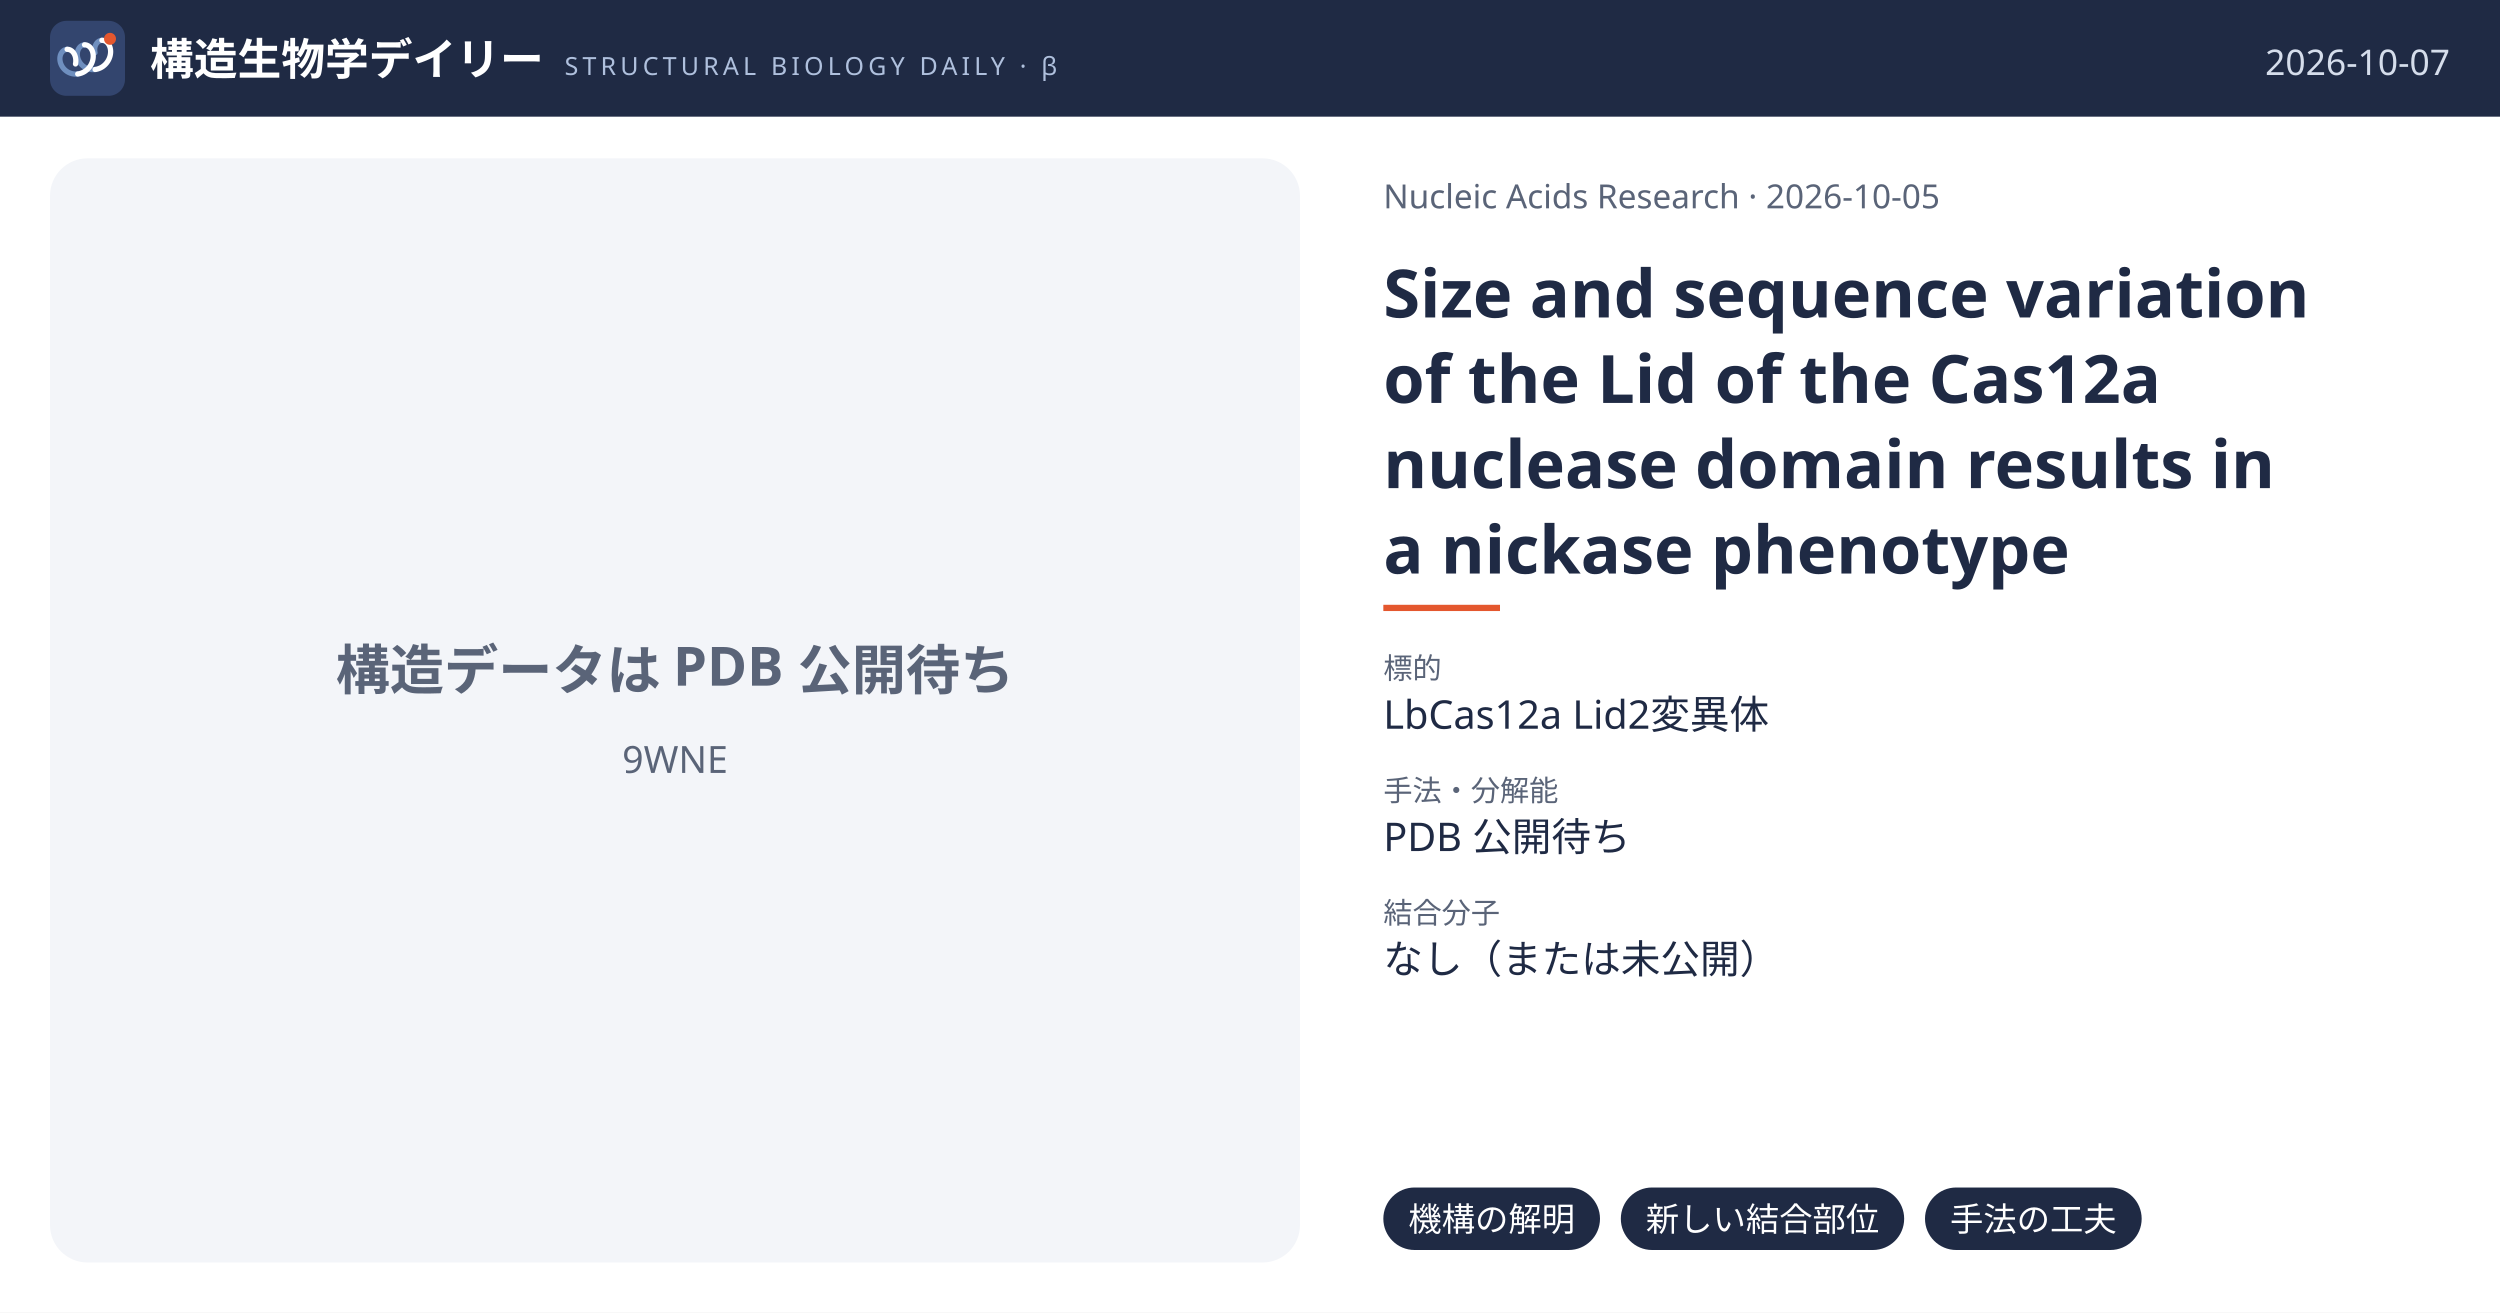
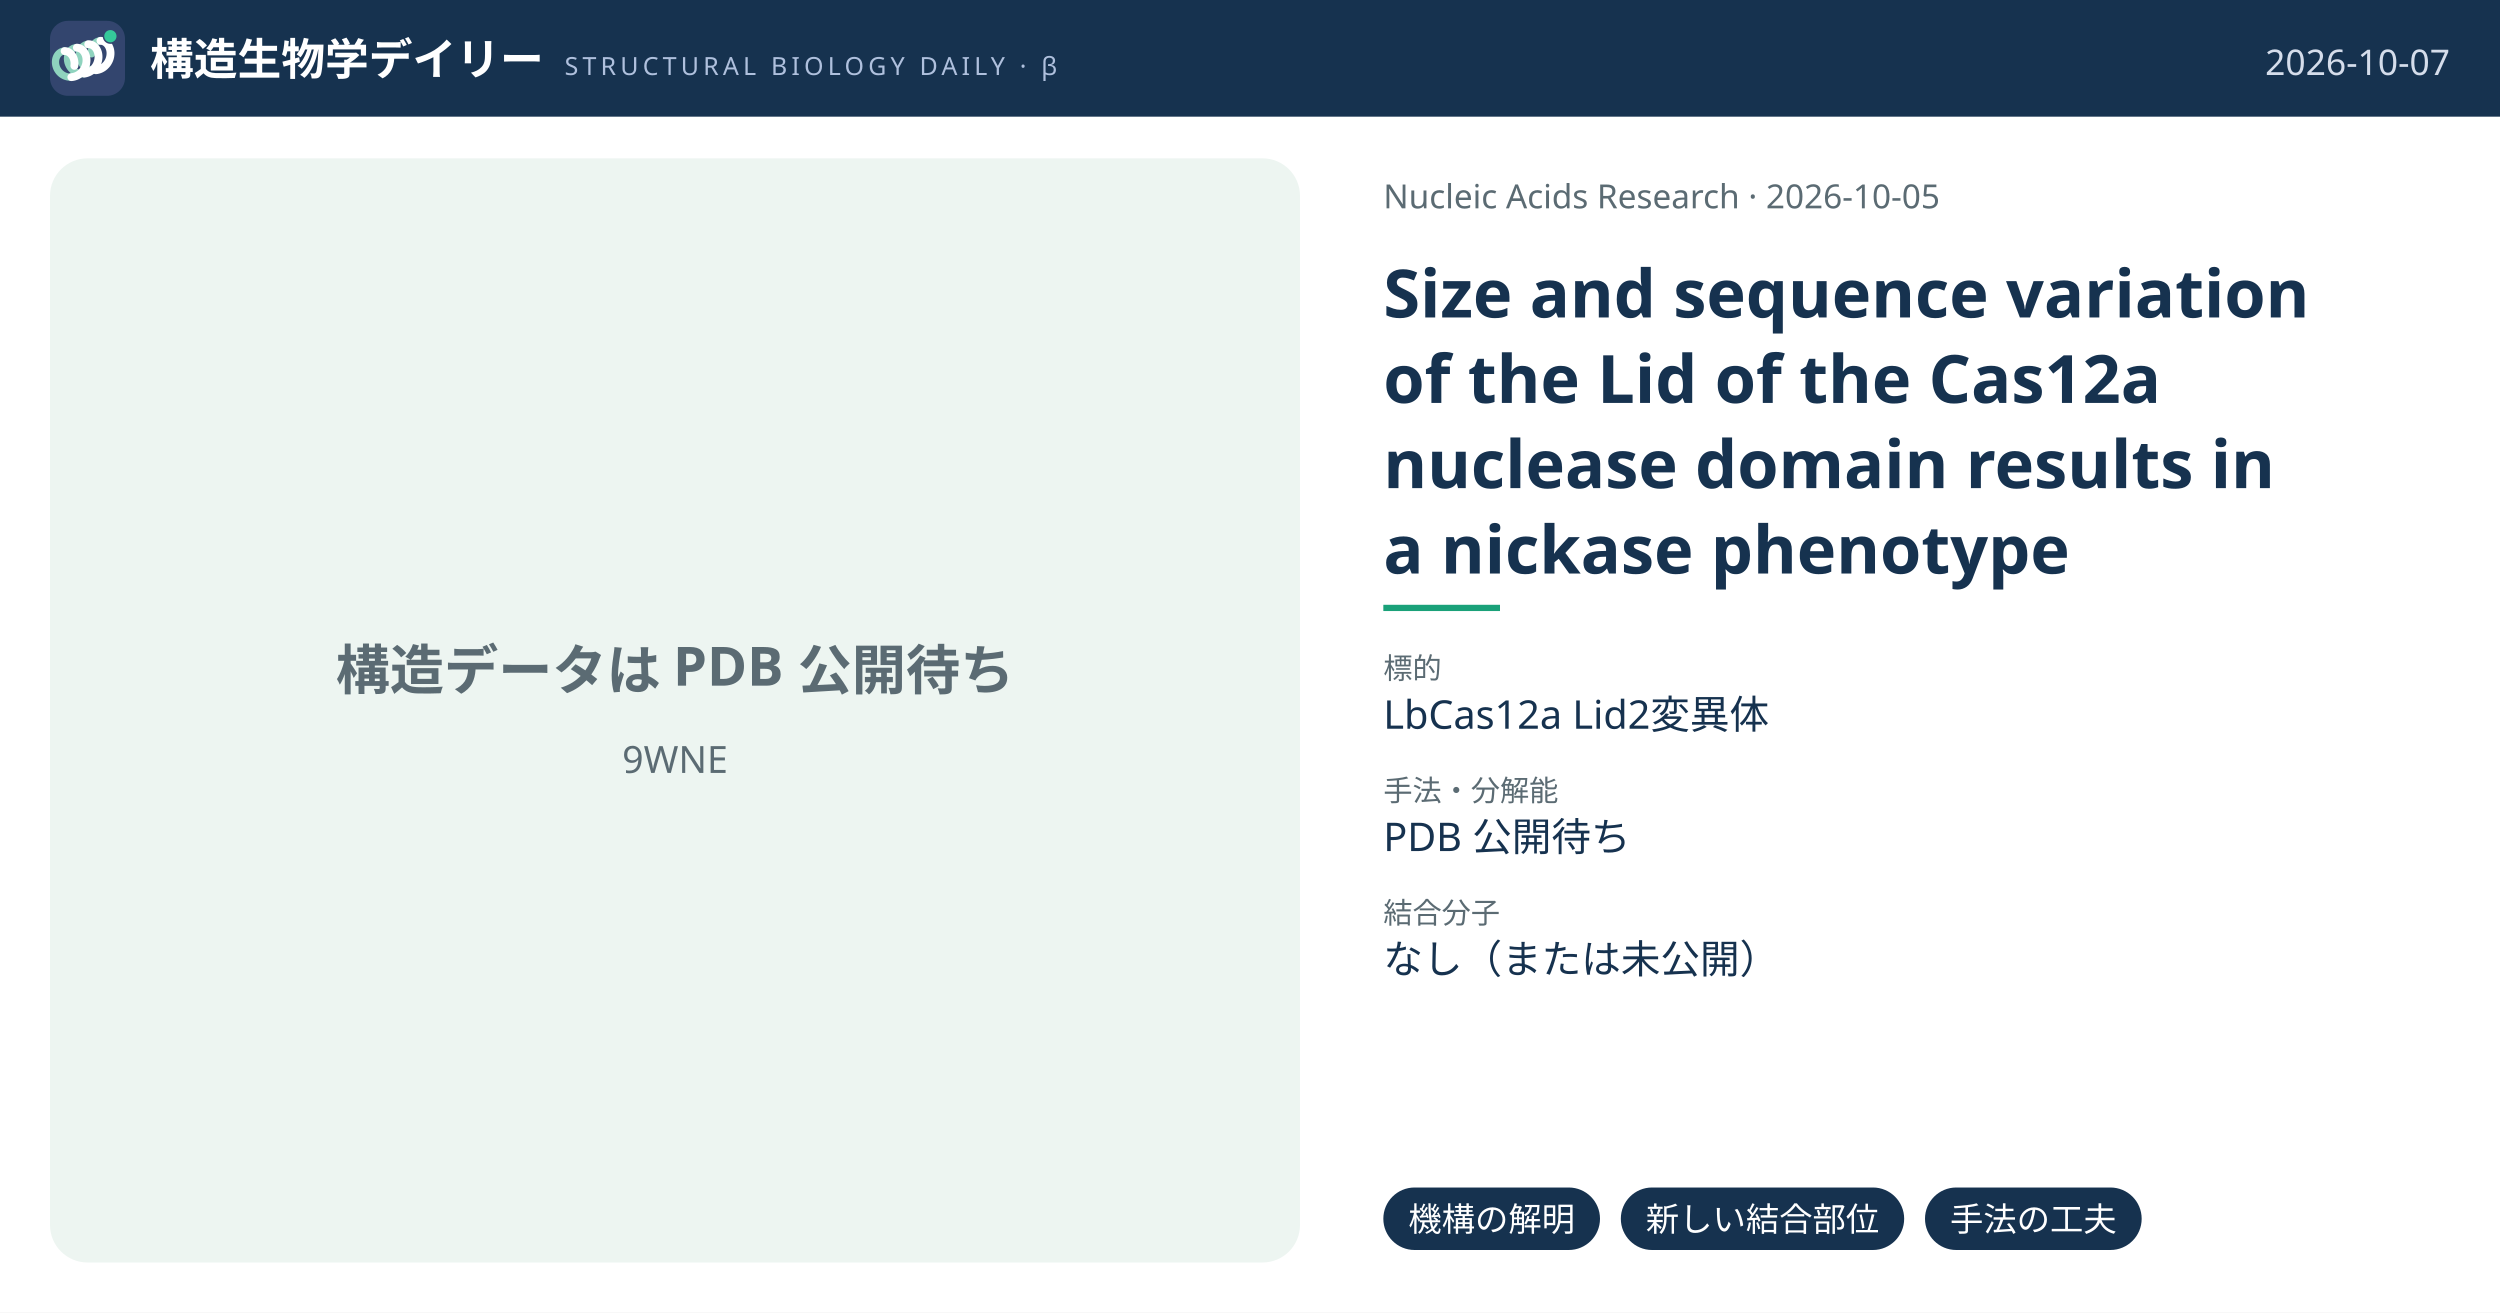
<svg xmlns="http://www.w3.org/2000/svg" width="1200" height="630" viewBox="0 0 1200 630" font-family="'Hiragino Sans','Hiragino Kaku Gothic ProN','Noto Sans JP','Yu Gothic',Meiryo,sans-serif">
  <rect width="1200" height="630" fill="#FFFFFF" />
-   <rect width="1200" height="56" fill="#1F2A44" />
-   <rect x="24" y="10" width="36" height="36" rx="7.92" fill="#33456E" />
-   <path d="M32.22,23.67L31.88,23.71M31.88,23.71L31.54,23.78M31.54,23.78L31.21,23.89M31.21,23.89L30.89,24.04M30.89,24.04L30.58,24.22M30.58,24.22L30.29,24.45M30.29,24.45L30.02,24.70M30.02,24.70L29.77,24.99M29.77,24.99L29.54,25.31M29.54,25.31L29.34,25.65M29.34,25.65L29.16,26.03M29.16,26.03L29.01,26.42M29.01,26.42L28.90,26.84M28.90,26.84L28.81,27.28M28.81,27.28L28.76,27.73M28.76,27.73L28.74,28.19M28.74,28.19L28.76,28.66M28.76,28.66L28.81,29.14M28.81,29.14L28.90,29.62M28.90,29.62L29.02,30.10M29.02,30.10L29.18,30.58M29.18,30.58L29.37,31.05M29.37,31.05L29.60,31.51M29.60,31.51L29.86,31.96M29.86,31.96L30.15,32.40M30.15,32.40L30.48,32.82M30.48,32.82L30.83,33.21M30.83,33.21L31.22,33.59M31.22,33.59L31.63,33.93M31.63,33.93L32.06,34.25M32.06,34.25L32.52,34.54M32.52,34.54L33.00,34.79M33.00,34.79L33.50,35.02M33.50,35.02L34.02,35.20M34.02,35.20L34.55,35.35M34.55,35.35L35.09,35.46M35.09,35.46L35.63,35.53M35.63,35.53L36.19,35.57M36.19,35.57L36.74,35.56M36.74,35.56L37.30,35.51M40.57,21.51L40.23,21.55M40.23,21.55L39.89,21.62M39.89,21.62L39.56,21.73M39.56,21.73L39.24,21.88M39.24,21.88L38.93,22.06M38.93,22.06L38.64,22.29M38.64,22.29L38.37,22.54M38.37,22.54L38.12,22.83M38.12,22.83L37.89,23.15M37.89,23.15L37.69,23.49M37.69,23.49L37.51,23.87M37.51,23.87L37.37,24.26M37.37,24.26L37.25,24.68M37.25,24.68L37.16,25.12M37.16,25.12L37.11,25.57M37.11,25.57L37.09,26.03M37.09,26.03L37.11,26.50M37.11,26.50L37.16,26.98M37.16,26.98L37.25,27.46M37.25,27.46L37.37,27.94M37.37,27.94L37.53,28.42M37.53,28.42L37.72,28.89M37.72,28.89L37.95,29.35M37.95,29.35L38.21,29.80M38.21,29.80L38.50,30.24M38.50,30.24L38.83,30.66M38.83,30.66L39.18,31.05M39.18,31.05L39.57,31.43M39.57,31.43L39.98,31.77M39.98,31.77L40.42,32.09M40.42,32.09L40.88,32.38M40.88,32.38L41.36,32.63M41.36,32.63L41.85,32.86M41.85,32.86L42.37,33.04M42.37,33.04L42.90,33.19M42.90,33.19L43.44,33.30M43.44,33.30L43.99,33.37M43.99,33.37L44.54,33.41M44.54,33.41L45.10,33.40M45.10,33.40L45.65,33.35M48.92,19.35L48.58,19.39M48.58,19.39L48.24,19.46M48.24,19.46L47.91,19.57M47.91,19.57L47.59,19.72M47.59,19.72L47.28,19.90M47.28,19.90L46.99,20.13M46.99,20.13L46.72,20.38M46.72,20.38L46.47,20.67M46.47,20.67L46.24,20.99M46.24,20.99L46.04,21.33M46.04,21.33L45.86,21.71M45.86,21.71L45.72,22.10M45.72,22.10L45.60,22.52M45.60,22.52L45.52,22.96M45.52,22.96L45.46,23.41M45.46,23.41L45.45,23.87M45.45,23.87L45.46,24.34M45.46,24.34L45.51,24.82M45.51,24.82L45.60,25.30" stroke="#6F8FBF" stroke-width="2.52" stroke-linecap="round" fill="none" />
-   <path d="M36.24,30.70L36.33,30.16M36.33,30.16L36.38,29.63M36.38,29.63L36.39,29.11M36.39,29.11L36.38,28.59M36.38,28.59L36.32,28.09M36.32,28.09L36.24,27.60M36.24,27.60L36.12,27.13M36.12,27.13L35.98,26.68M35.98,26.68L35.80,26.25M35.80,26.25L35.60,25.85M35.60,25.85L35.37,25.48M35.37,25.48L35.12,25.13M35.12,25.13L34.85,24.82M34.85,24.82L34.56,24.55M34.56,24.55L34.25,24.31M34.25,24.31L33.93,24.11M33.93,24.11L33.60,23.94M33.60,23.94L33.26,23.81M33.26,23.81L32.92,23.73M32.92,23.73L32.57,23.68M32.57,23.68L32.22,23.67M37.30,35.51L37.85,35.43M37.85,35.43L38.40,35.30M38.40,35.30L38.94,35.13M38.94,35.13L39.47,34.93M39.47,34.93L39.99,34.69M39.99,34.69L40.48,34.42M40.48,34.42L40.96,34.11M40.96,34.11L41.42,33.76M41.42,33.76L41.86,33.39M41.86,33.39L42.27,32.99M42.27,32.99L42.66,32.56M42.66,32.56L43.01,32.11M43.01,32.11L43.34,31.64M43.34,31.64L43.63,31.15M43.63,31.15L43.89,30.65M43.89,30.65L44.12,30.13M44.12,30.13L44.31,29.61M44.31,29.61L44.47,29.08M44.47,29.08L44.59,28.54M44.59,28.54L44.68,28.00M44.68,28.00L44.73,27.47M44.73,27.47L44.75,26.95M44.75,26.95L44.73,26.43M44.73,26.43L44.68,25.93M44.68,25.93L44.59,25.44M44.59,25.44L44.47,24.97M44.47,24.97L44.33,24.52M44.33,24.52L44.15,24.09M44.15,24.09L43.95,23.69M43.95,23.69L43.72,23.32M43.72,23.32L43.47,22.97M43.47,22.97L43.20,22.66M43.20,22.66L42.91,22.39M42.91,22.39L42.60,22.15M42.60,22.15L42.28,21.95M42.28,21.95L41.95,21.78M41.95,21.78L41.61,21.65M41.61,21.65L41.27,21.57M41.27,21.57L40.92,21.52M40.92,21.52L40.57,21.51M45.65,33.35L46.21,33.27M46.21,33.27L46.75,33.14M46.75,33.14L47.29,32.97M47.29,32.97L47.82,32.77M47.82,32.77L48.34,32.53M48.34,32.53L48.84,32.26M48.84,32.26L49.32,31.95M49.32,31.95L49.78,31.60M49.78,31.60L50.21,31.23M50.21,31.23L50.62,30.83M50.62,30.83L51.01,30.40M51.01,30.40L51.36,29.95M51.36,29.95L51.69,29.48M51.69,29.48L51.98,28.99M51.98,28.99L52.24,28.49M52.24,28.49L52.47,27.97M52.47,27.97L52.66,27.45M52.66,27.45L52.82,26.92M52.82,26.92L52.94,26.38M52.94,26.38L53.03,25.84M53.03,25.84L53.08,25.31M53.08,25.31L53.10,24.79M53.10,24.79L53.08,24.27M53.08,24.27L53.03,23.77M53.03,23.77L52.94,23.28M52.94,23.28L52.83,22.81M52.83,22.81L52.68,22.36M52.68,22.36L52.50,21.93M52.50,21.93L52.30,21.53M52.30,21.53L52.07,21.16M52.07,21.16L51.82,20.81M51.82,20.81L51.55,20.50M51.55,20.50L51.26,20.23M51.26,20.23L50.95,19.99M50.95,19.99L50.63,19.79M50.63,19.79L50.30,19.62M50.30,19.62L49.96,19.49M49.96,19.49L49.62,19.41M49.62,19.41L49.27,19.36M49.27,19.36L48.92,19.35" stroke="#FFFFFF" stroke-width="2.52" stroke-linecap="round" fill="none" />
-   <circle cx="52.80" cy="18.64" r="2.88" fill="#E4572E" />
+   <rect width="1200" height="56" fill="#16324F" />
+   <rect x="24" y="10" width="36" height="36" rx="8.64" fill="#33456E" />
+   <path d="M31.02,24.52L30.59,24.55M30.59,24.55L30.18,24.61M30.18,24.61L29.77,24.73M29.77,24.73L29.37,24.89M29.37,24.89L28.99,25.10M28.99,25.10L28.63,25.35M28.63,25.35L28.28,25.64M28.28,25.64L27.97,25.96M27.97,25.96L27.68,26.33M27.68,26.33L27.42,26.72M27.42,26.72L27.20,27.15M27.20,27.15L27.01,27.61M27.01,27.61L26.85,28.08M26.85,28.08L26.74,28.58M26.74,28.58L26.66,29.10M26.66,29.10L26.63,29.62M26.63,29.62L26.64,30.16M26.64,30.16L26.69,30.70M26.69,30.70L26.78,31.24M26.78,31.24L26.92,31.78M26.92,31.78L27.09,32.31M27.09,32.31L27.31,32.83M27.31,32.83L27.57,33.33M27.57,33.33L27.87,33.81M27.87,33.81L28.20,34.27M28.20,34.27L28.57,34.71M28.57,34.71L28.98,35.12M28.98,35.12L29.41,35.49M29.41,35.49L29.88,35.83M29.88,35.83L30.36,36.13M30.36,36.13L30.88,36.39M30.88,36.39L31.41,36.61M31.41,36.61L31.96,36.78M31.96,36.78L32.52,36.91M32.52,36.91L33.09,36.99M33.09,36.99L33.67,37.03M33.67,37.03L34.25,37.02M36.90,22.88L36.48,22.89M36.48,22.89L36.06,22.94M36.06,22.94L35.64,23.05M35.64,23.05L35.24,23.20M35.24,23.20L34.86,23.39M34.86,23.39L34.49,23.63M34.49,23.63L34.14,23.90M34.14,23.90L33.82,24.22M33.82,24.22L33.52,24.57M33.52,24.57L33.25,24.96M33.25,24.96L33.02,25.38M33.02,25.38L32.82,25.83M32.82,25.83L32.65,26.30M32.65,26.30L32.53,26.79M32.53,26.79L32.44,27.30M32.44,27.30L32.40,27.83M32.40,27.83L32.39,28.36M32.39,28.36L32.43,28.90M32.43,28.90L32.51,29.44M32.51,29.44L32.63,29.98M32.63,29.98L32.80,30.51M32.80,30.51L33.01,31.03M33.01,31.03L33.25,31.54M33.25,31.54L33.54,32.03M33.54,32.03L33.86,32.50M33.86,32.50L34.22,32.94M34.22,32.94L34.62,33.36M34.62,33.36L35.04,33.74M35.04,33.74L35.50,34.09M35.50,34.09L35.98,34.40M35.98,34.40L36.49,34.67M36.49,34.67L37.01,34.90M37.01,34.90L37.56,35.09M37.56,35.09L38.12,35.23M38.12,35.23L38.68,35.33M38.68,35.33L39.26,35.38M39.26,35.38L39.84,35.38M39.84,35.38L40.42,35.33M42.36,21.24L41.93,21.28M41.93,21.28L41.52,21.37M41.52,21.37L41.12,21.50M41.12,21.50L40.72,21.68M40.72,21.68L40.35,21.91M40.35,21.91L40.00,22.17M40.00,22.17L39.67,22.48M39.67,22.48L39.36,22.82M39.36,22.82L39.09,23.20M39.09,23.20L38.84,23.61M38.84,23.61L38.63,24.05M38.63,24.05L38.46,24.52M38.46,24.52L38.32,25.00M38.32,25.00L38.22,25.51M38.22,25.51L38.17,26.03M38.17,26.03L38.15,26.56M38.15,26.56L38.18,27.10M38.18,27.10L38.24,27.64M38.24,27.64L38.35,28.18M38.35,28.18L38.51,28.71M38.51,28.71L38.70,29.24M38.70,29.24L38.94,29.75M38.94,29.75L39.21,30.25M39.21,30.25L39.53,30.72M39.53,30.72L39.88,31.17M39.88,31.17L40.26,31.60M40.26,31.60L40.68,31.99M40.68,31.99L41.13,32.35M41.13,32.35L41.60,32.67M41.60,32.67L42.10,32.95M42.10,32.95L42.62,33.20M42.62,33.20L43.16,33.40M43.16,33.40L43.72,33.55M43.72,33.55L44.28,33.66M44.28,33.66L44.86,33.72M44.86,33.72L45.43,33.74M45.43,33.74L46.01,33.71M48.24,19.59L47.81,19.62M47.81,19.62L47.40,19.69M47.40,19.69L46.99,19.81M46.99,19.81L46.59,19.98M46.59,19.98L46.22,20.19M46.22,20.19L45.86,20.45M45.86,20.45L45.52,20.74M45.52,20.74L45.21,21.08M45.21,21.08L44.92,21.45M44.92,21.45L44.67,21.85M44.67,21.85L44.45,22.28M44.45,22.28L44.26,22.74M44.26,22.74L44.12,23.22M44.12,23.22L44.01,23.72M44.01,23.72L43.94,24.23M43.94,24.23L43.91,24.76M43.91,24.76L43.92,25.30M43.92,25.30L43.98,25.84" stroke="#8FD3BE" stroke-width="3.48" stroke-linecap="round" fill="none" />
+   <path d="M35.70,31.60L35.76,31.02M35.76,31.02L35.77,30.43M35.77,30.43L35.74,29.86M35.74,29.86L35.67,29.30M35.67,29.30L35.56,28.76M35.56,28.76L35.42,28.23M35.42,28.23L35.23,27.73M35.23,27.73L35.01,27.25M35.01,27.25L34.76,26.81M34.76,26.81L34.47,26.39M34.47,26.39L34.16,26.02M34.16,26.02L33.82,25.68M33.82,25.68L33.46,25.38M33.46,25.38L33.09,25.12M33.09,25.12L32.69,24.91M32.69,24.91L32.28,24.74M32.28,24.74L31.87,24.62M31.87,24.62L31.44,24.55M31.44,24.55L31.02,24.52M34.25,37.02L34.82,36.96M34.82,36.96L35.40,36.85M35.40,36.85L35.96,36.70M35.96,36.70L36.52,36.50M36.52,36.50L37.06,36.25M37.06,36.25L37.58,35.97M37.58,35.97L38.08,35.64M38.08,35.64L38.55,35.27M38.55,35.27L39.00,34.87M39.00,34.87L39.42,34.43M39.42,34.43L39.80,33.96M39.80,33.96L40.15,33.47M40.15,33.47L40.47,32.95M40.47,32.95L40.74,32.41M40.74,32.41L40.98,31.85M40.98,31.85L41.17,31.28M41.17,31.28L41.33,30.71M41.33,30.71L41.44,30.12M41.44,30.12L41.50,29.54M41.50,29.54L41.53,28.95M41.53,28.95L41.51,28.38M41.51,28.38L41.46,27.81M41.46,27.81L41.36,27.26M41.36,27.26L41.22,26.73M41.22,26.73L41.05,26.22M41.05,26.22L40.84,25.74M40.84,25.74L40.59,25.28M40.59,25.28L40.32,24.86M40.32,24.86L40.01,24.47M40.01,24.47L39.68,24.12M39.68,24.12L39.33,23.81M39.33,23.81L38.96,23.54M38.96,23.54L38.56,23.32M38.56,23.32L38.16,23.14M38.16,23.14L37.75,23.01M37.75,23.01L37.32,22.92M37.32,22.92L36.90,22.88M40.42,35.33L41.00,35.24M41.00,35.24L41.56,35.10M41.56,35.10L42.12,34.91M42.12,34.91L42.67,34.68M42.67,34.68L43.19,34.41M43.19,34.41L43.70,34.09M43.70,34.09L44.18,33.74M44.18,33.74L44.64,33.34M44.64,33.34L45.06,32.91M45.06,32.91L45.46,32.46M45.46,32.46L45.82,31.97M45.82,31.97L46.14,31.46M46.14,31.46L46.43,30.92M46.43,30.92L46.67,30.37M46.67,30.37L46.88,29.80M46.88,29.80L47.05,29.23M47.05,29.23L47.17,28.64M47.17,28.64L47.25,28.06M47.25,28.06L47.29,27.47M47.29,27.47L47.28,26.90M47.28,26.90L47.24,26.33M47.24,26.33L47.15,25.77M47.15,25.77L47.03,25.24M47.03,25.24L46.86,24.72M46.86,24.72L46.66,24.23M46.66,24.23L46.43,23.77M46.43,23.77L46.16,23.33M46.16,23.33L45.86,22.94M45.86,22.94L45.54,22.57M45.54,22.57L45.19,22.25M45.19,22.25L44.82,21.97M44.82,21.97L44.44,21.73M44.44,21.73L44.04,21.54M44.04,21.54L43.62,21.39M43.62,21.39L43.20,21.29M43.20,21.29L42.78,21.24M42.78,21.24L42.36,21.24M46.01,33.71L46.59,33.63M46.59,33.63L47.16,33.50M47.16,33.50L47.72,33.33M47.72,33.33L48.27,33.11M48.27,33.11L48.80,32.84M48.80,32.84L49.32,32.54M49.32,32.54L49.80,32.20M49.80,32.20L50.27,31.81M50.27,31.81L50.70,31.39M50.70,31.39L51.11,30.94M51.11,30.94L51.48,30.46M51.48,30.46L51.81,29.96M51.81,29.96L52.11,29.43M52.11,29.43L52.37,28.88M52.37,28.88L52.59,28.32M52.59,28.32L52.76,27.75M52.76,27.75L52.90,27.16M52.90,27.16L52.99,26.58M52.99,26.58L53.04,25.99M53.04,25.99L53.05,25.41M53.05,25.41L53.02,24.84M53.02,24.84L52.94,24.28M52.94,24.28L52.83,23.74M52.83,23.74L52.67,23.22M52.67,23.22L52.48,22.72M52.48,22.72L52.26,22.25M52.26,22.25L52.00,21.81M52.00,21.81L51.71,21.40M51.71,21.40L51.40,21.03M51.40,21.03L51.05,20.69M51.05,20.69L50.69,20.40M50.69,20.40L50.31,20.15M50.31,20.15L49.91,19.95M49.91,19.95L49.50,19.79M49.50,19.79L49.09,19.67M49.09,19.67L48.66,19.61M48.66,19.61L48.24,19.59" stroke="#FFFFFF" stroke-width="3.78" stroke-linecap="round" fill="none" />
+   <circle cx="52.98" cy="17.38" r="3.31" fill="#35C99A" stroke="#33456E" stroke-width="0.72" />
  <text x="72" y="36" font-size="21" font-weight="700" fill="#FFFFFF">構造生物学デイリー</text>
  <text x="271" y="36" font-size="12" letter-spacing="2" fill="#AFC0DD">STRUCTURAL BIOLOGY DAILY · β</text>
  <text x="1176" y="36" font-size="17" fill="#D5DDEB" text-anchor="end">2026-10-07</text>
-   <rect x="24" y="76" width="600" height="530" rx="18" fill="#F3F5F9" />
-   <text text-anchor="middle" x="324.0" y="331.0" font-size="26" font-weight="600" fill="#5A6478">構造データは PDB 公開待ち</text>
-   <text text-anchor="middle" x="324.0" y="371.0" font-size="18" font-weight="400" fill="#5A6478">9WNE</text>
-   <text x="664" y="100.0" font-size="16" font-weight="400" fill="#5A6478">Nucleic Acids Research  ·  2026-10-05</text>
-   <text x="664" y="152.4" font-size="32" font-weight="700" fill="#1F2A44">Size and sequence variation</text>
-   <text x="664" y="193.4" font-size="32" font-weight="700" fill="#1F2A44">of the Lid of the Cas12a</text>
-   <text x="664" y="234.3" font-size="32" font-weight="700" fill="#1F2A44">nuclease domain results in</text>
-   <text x="664" y="275.3" font-size="32" font-weight="700" fill="#1F2A44">a nickase phenotype</text>
-   <line x1="664" y1="291.8" x2="720" y2="291.8" stroke="#E4572E" stroke-width="3" />
-   <text x="664" y="325.8" font-size="14" font-weight="400" fill="#5A6478">標的</text>
-   <text x="664" y="349.8" font-size="19" font-weight="500" fill="#1F2A44">LbCas12a Lid2変異体</text>
-   <text x="664" y="384.5" font-size="14" font-weight="400" fill="#5A6478">手法・分解能</text>
-   <text x="664" y="408.5" font-size="19" font-weight="500" fill="#1F2A44">PDB 公開待ち</text>
-   <text x="664" y="443.2" font-size="14" font-weight="400" fill="#5A6478">結合分子</text>
-   <text x="664" y="467.2" font-size="19" font-weight="500" fill="#1F2A44">なし（または未公開）</text>
-   <rect x="664" y="570" width="104" height="30" rx="15" fill="#1F2A44" />
+   <rect x="24" y="76" width="600" height="530" rx="18" fill="#EDF5F1" />
+   <text text-anchor="middle" x="324.0" y="331.0" font-size="26" font-weight="600" fill="#5B6B73">構造データは PDB 公開待ち</text>
+   <text text-anchor="middle" x="324.0" y="371.0" font-size="18" font-weight="400" fill="#5B6B73">9WNE</text>
+   <text x="664" y="100.0" font-size="16" font-weight="400" fill="#5B6B73">Nucleic Acids Research  ·  2026-10-05</text>
+   <text x="664" y="152.4" font-size="32" font-weight="700" fill="#16324F">Size and sequence variation</text>
+   <text x="664" y="193.4" font-size="32" font-weight="700" fill="#16324F">of the Lid of the Cas12a</text>
+   <text x="664" y="234.3" font-size="32" font-weight="700" fill="#16324F">nuclease domain results in</text>
+   <text x="664" y="275.3" font-size="32" font-weight="700" fill="#16324F">a nickase phenotype</text>
+   <line x1="664" y1="291.8" x2="720" y2="291.8" stroke="#1AA179" stroke-width="3" />
+   <text x="664" y="325.8" font-size="14" font-weight="400" fill="#5B6B73">標的</text>
+   <text x="664" y="349.8" font-size="19" font-weight="500" fill="#16324F">LbCas12a Lid2変異体</text>
+   <text x="664" y="384.5" font-size="14" font-weight="400" fill="#5B6B73">手法・分解能</text>
+   <text x="664" y="408.5" font-size="19" font-weight="500" fill="#16324F">PDB 公開待ち</text>
+   <text x="664" y="443.2" font-size="14" font-weight="400" fill="#5B6B73">結合分子</text>
+   <text x="664" y="467.2" font-size="19" font-weight="500" fill="#16324F">なし（または未公開）</text>
+   <rect x="664" y="570" width="104" height="30" rx="15" fill="#16324F" />
  <text x="676" y="591" font-size="16" fill="#FFFFFF">機構の解明</text>
-   <rect x="778.0" y="570" width="136" height="30" rx="15" fill="#1F2A44" />
+   <rect x="778.0" y="570" width="136" height="30" rx="15" fill="#16324F" />
  <text x="790.0" y="591" font-size="16" fill="#FFFFFF">新しい結合部位</text>
-   <rect x="924.0" y="570" width="104" height="30" rx="15" fill="#1F2A44" />
+   <rect x="924.0" y="570" width="104" height="30" rx="15" fill="#16324F" />
  <text x="936.0" y="591" font-size="16" fill="#FFFFFF">手法の工夫</text>
</svg>
